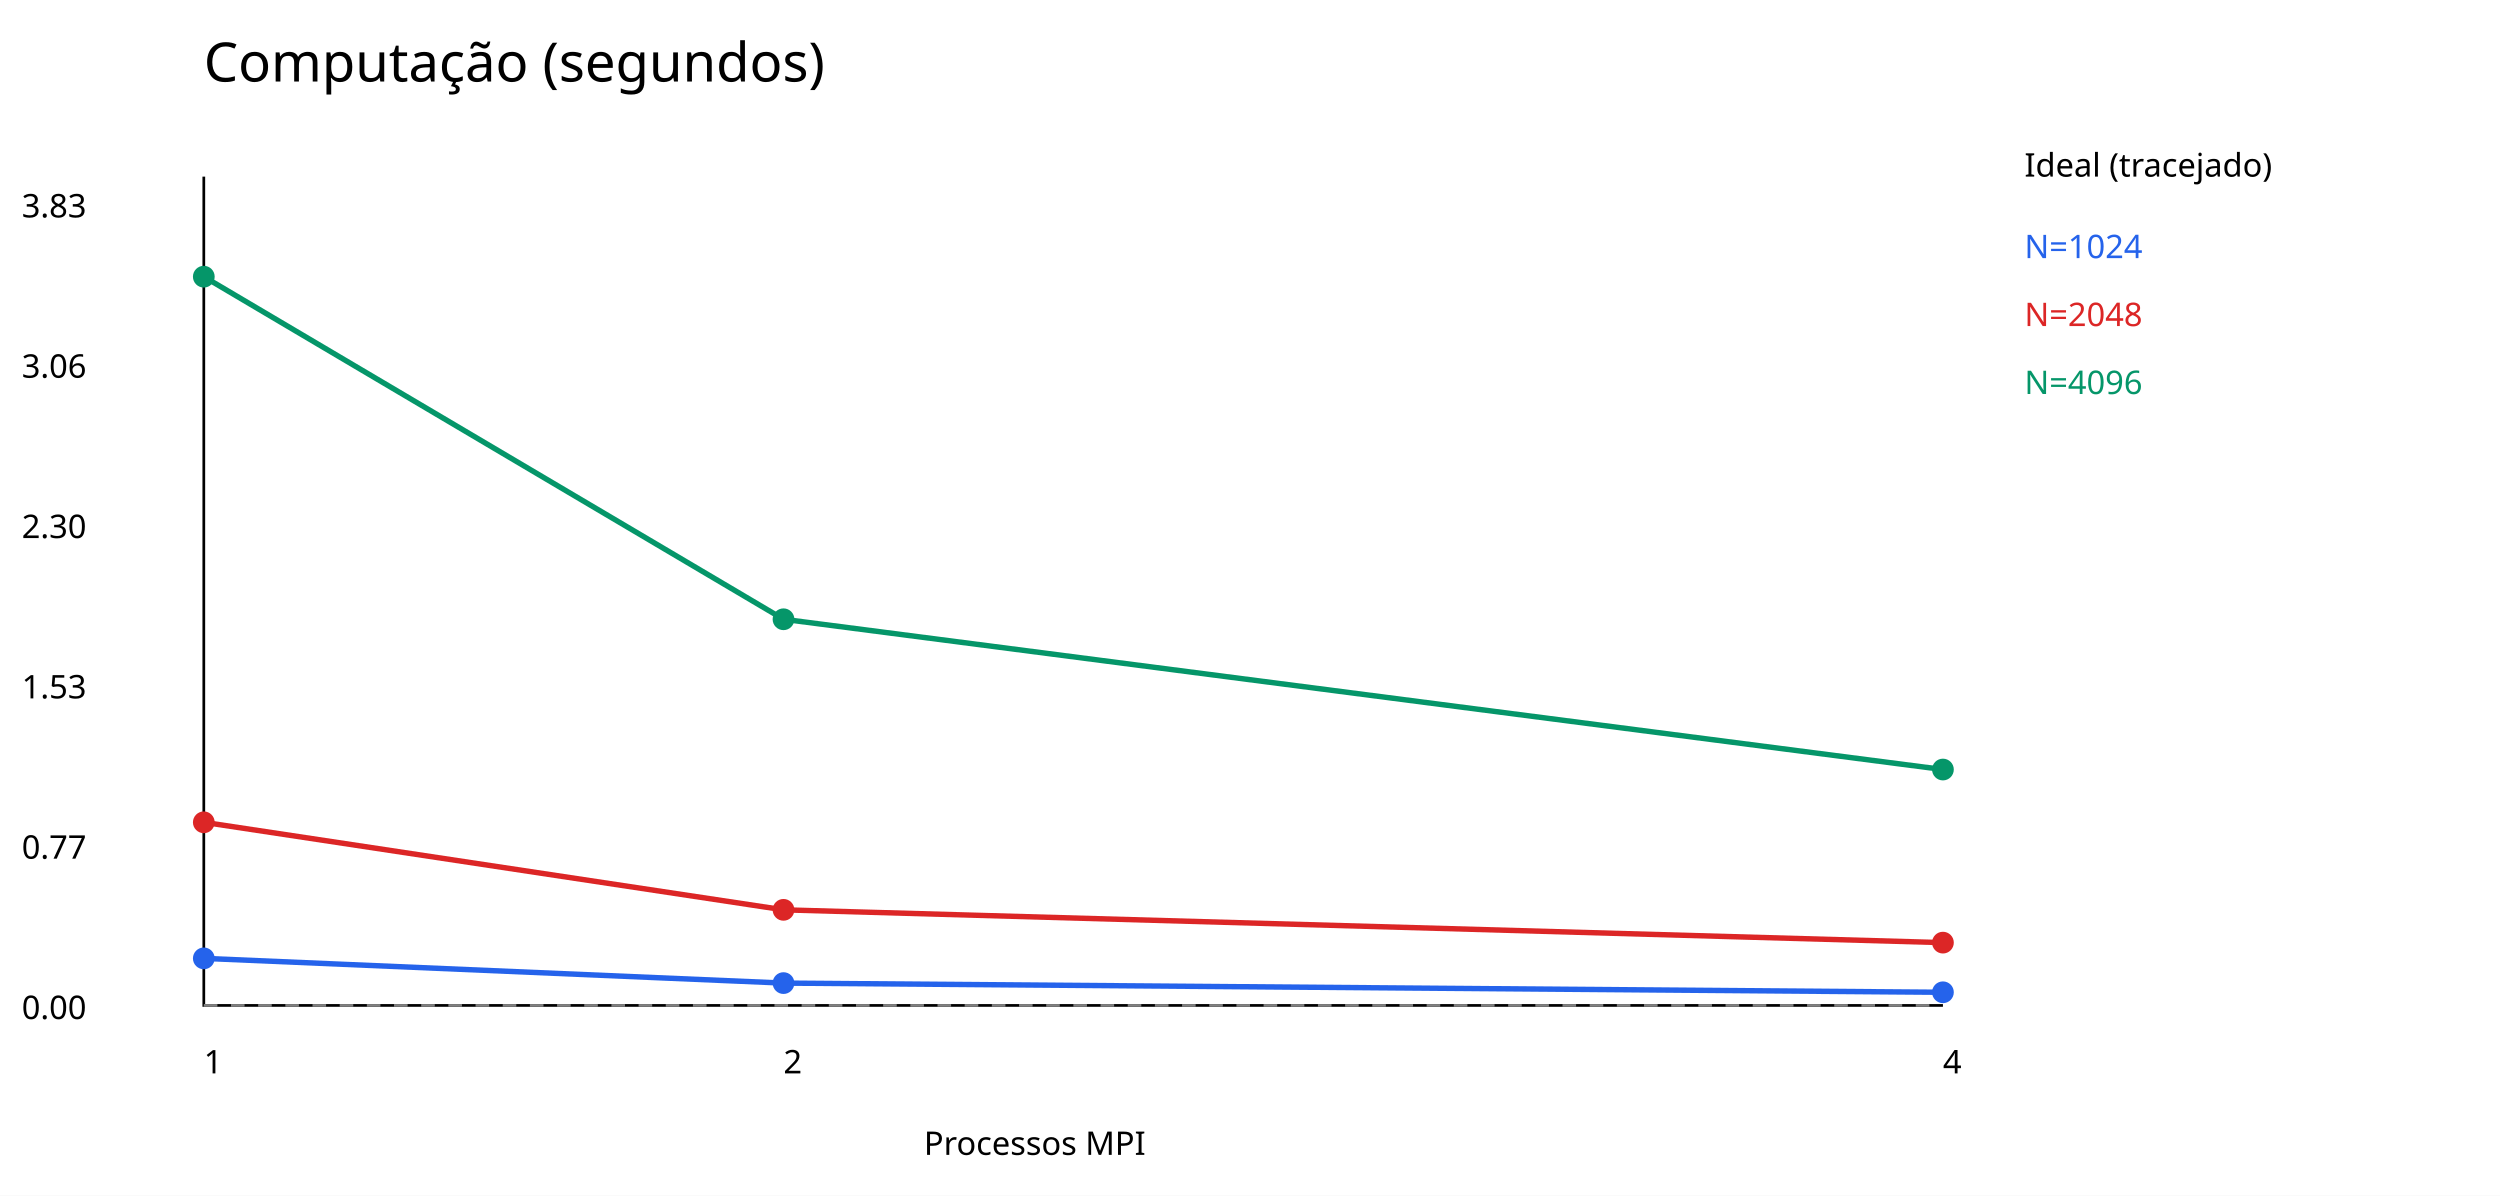
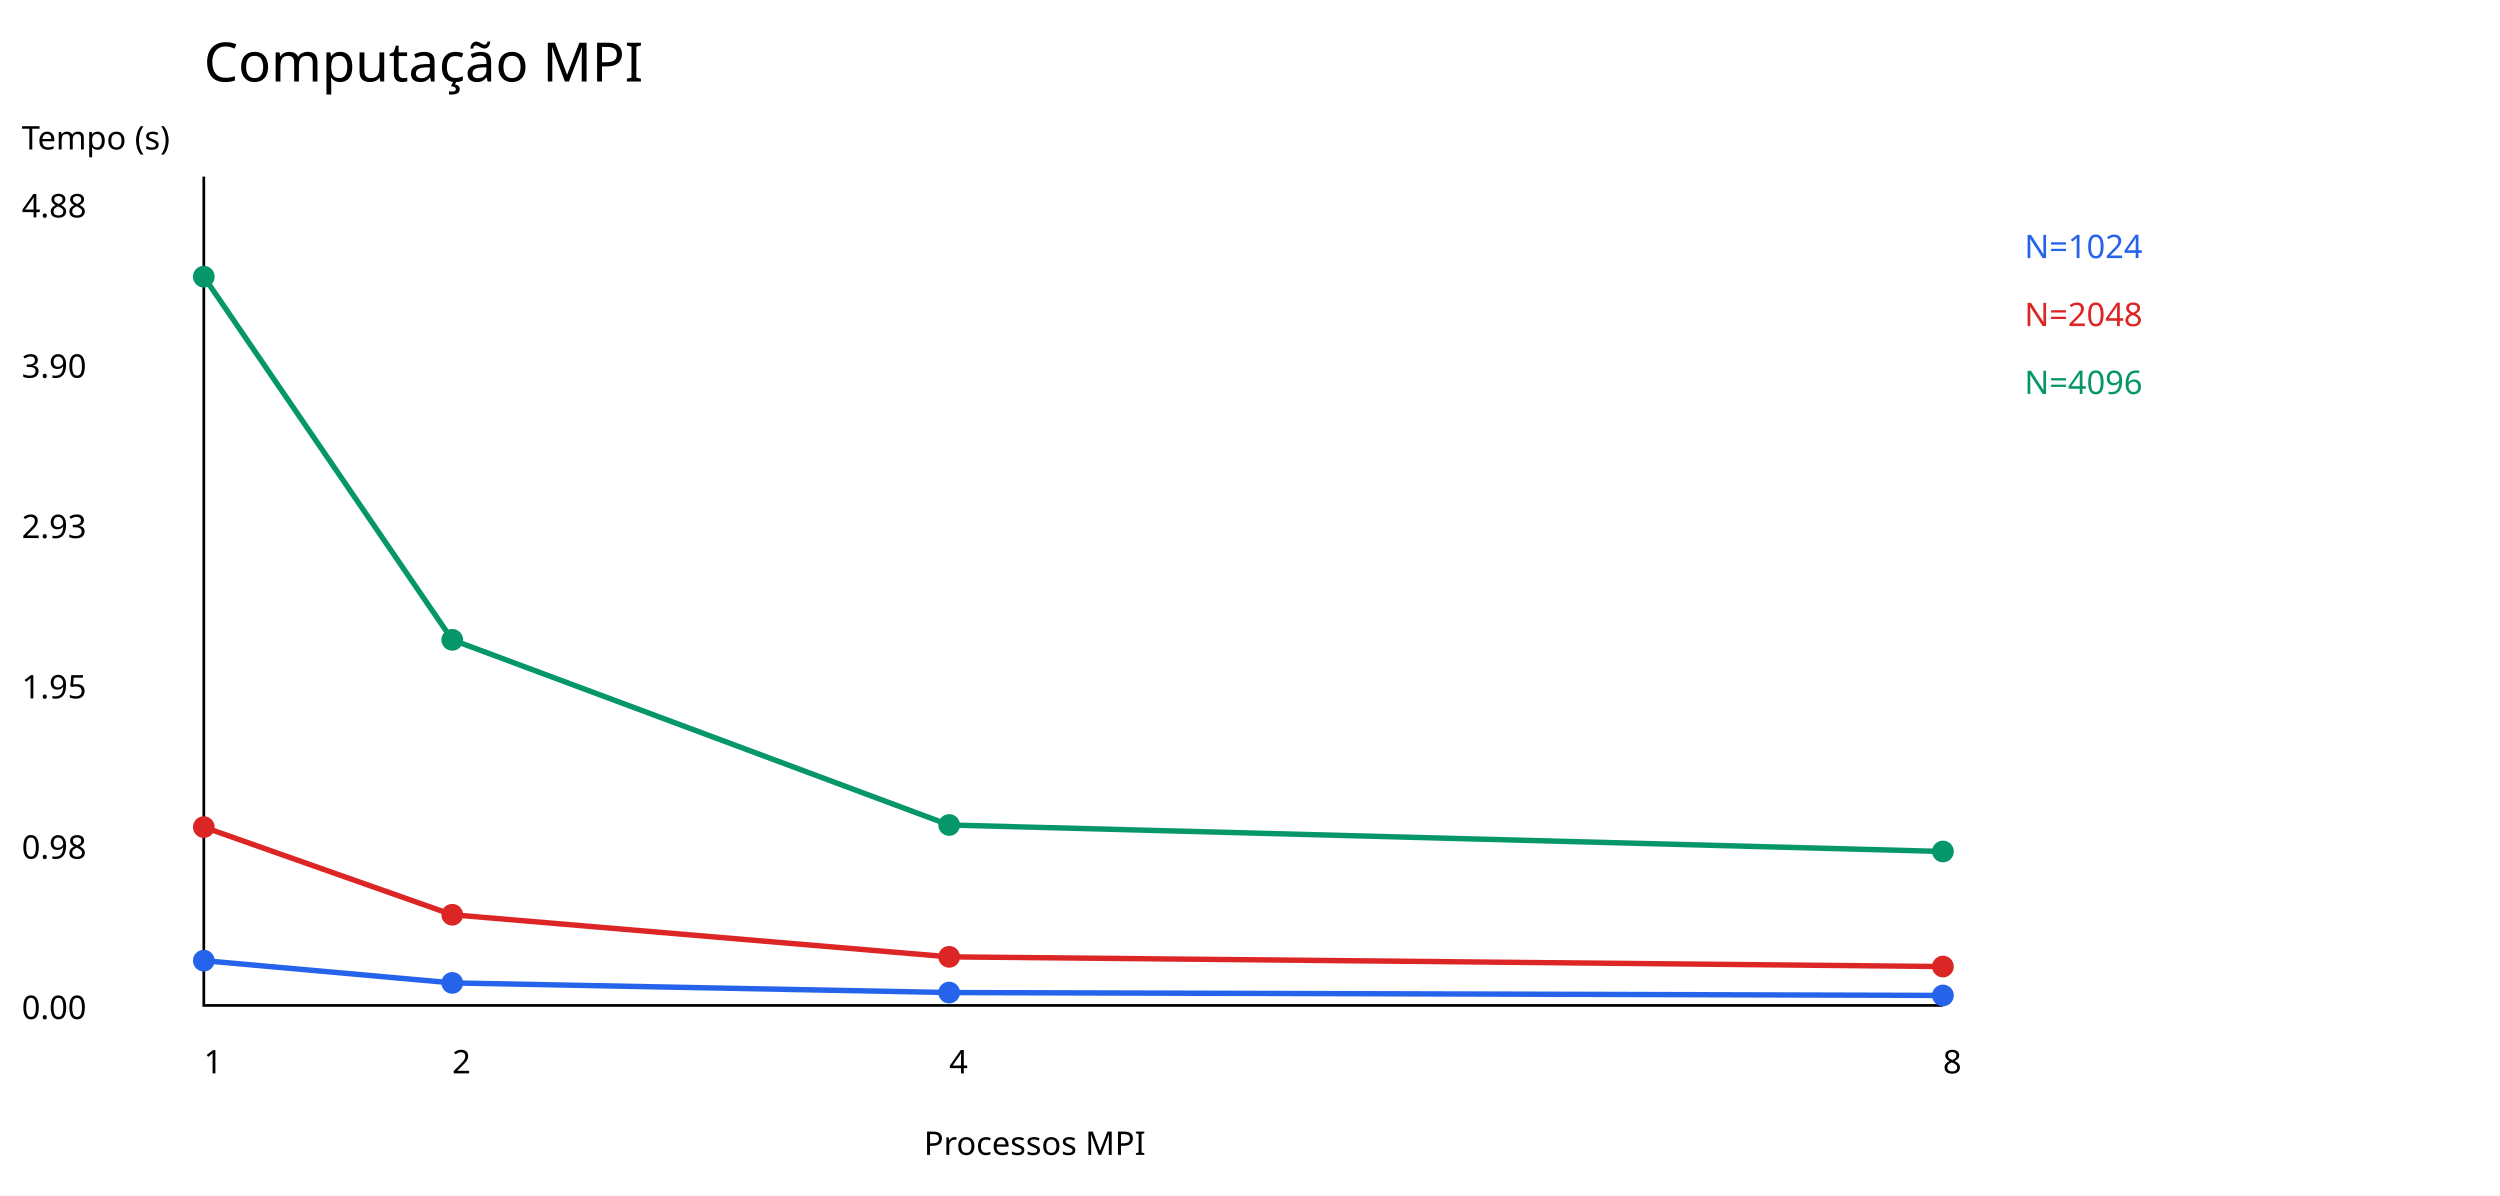
<svg xmlns="http://www.w3.org/2000/svg" width="920" height="440" viewBox="0 0 920 440">
  <rect width="920" height="440" fill="white" />
-   <text x="75" y="30" font-family="sans-serif" font-size="20">Computação (segundos)</text>
+   <text x="75" y="30" font-family="sans-serif" font-size="20">Computação MPI</text>
  <path d="M75 65V370H715" fill="none" stroke="black" />
  <text x="340" y="425" font-family="sans-serif">Processos MPI</text>
+   <text x="8" y="55" font-family="sans-serif">Tempo (s)</text>
  <text x="8" y="375.0" font-family="sans-serif">0.00</text>
-   <text x="8" y="316.0" font-family="sans-serif">0.77</text>
-   <text x="8" y="257.0" font-family="sans-serif">1.53</text>
-   <text x="8" y="198.0" font-family="sans-serif">2.30</text>
-   <text x="8" y="139.0" font-family="sans-serif">3.06</text>
-   <text x="8" y="80.0" font-family="sans-serif">3.83</text>
+   <text x="8" y="316.0" font-family="sans-serif">0.98</text>
+   <text x="8" y="257.0" font-family="sans-serif">1.95</text>
+   <text x="8" y="198.0" font-family="sans-serif">2.93</text>
+   <text x="8" y="139.0" font-family="sans-serif">3.90</text>
+   <text x="8" y="80.0" font-family="sans-serif">4.88</text>
  <text x="75.0" y="395" font-family="sans-serif">1</text>
-   <text x="288.3" y="395" font-family="sans-serif">2</text>
-   <text x="715.0" y="395" font-family="sans-serif">4</text>
-   <path d="M75.0 370.0L715.0 370.0" stroke="gray" stroke-dasharray="5 5" />
-   <text x="745" y="65" font-family="sans-serif">Ideal (tracejado)</text>
-   <polyline points="75.00,352.68 288.33,361.78 715.00,365.16" fill="none" stroke="#2563eb" stroke-width="2" />
-   <circle cx="75.00" cy="352.68" r="4" fill="#2563eb" />
-   <circle cx="288.33" cy="361.78" r="4" fill="#2563eb" />
-   <circle cx="715.00" cy="365.16" r="4" fill="#2563eb" />
+   <text x="166.4" y="395" font-family="sans-serif">2</text>
+   <text x="349.3" y="395" font-family="sans-serif">4</text>
+   <text x="715.0" y="395" font-family="sans-serif">8</text>
+   <polyline points="75.00,353.52 166.43,361.71 349.29,365.26 715.00,366.32" fill="none" stroke="#2563eb" stroke-width="2" />
+   <circle cx="75.00" cy="353.52" r="4" fill="#2563eb" />
+   <circle cx="166.43" cy="361.71" r="4" fill="#2563eb" />
+   <circle cx="349.29" cy="365.26" r="4" fill="#2563eb" />
+   <circle cx="715.00" cy="366.32" r="4" fill="#2563eb" />
  <text x="745" y="95" fill="#2563eb" font-family="sans-serif">N=1024</text>
-   <polyline points="75.00,302.61 288.33,334.82 715.00,346.89" fill="none" stroke="#dc2626" stroke-width="2" />
-   <circle cx="75.00" cy="302.61" r="4" fill="#dc2626" />
-   <circle cx="288.33" cy="334.82" r="4" fill="#dc2626" />
-   <circle cx="715.00" cy="346.89" r="4" fill="#dc2626" />
+   <polyline points="75.00,304.38 166.43,336.63 349.29,352.12 715.00,355.69" fill="none" stroke="#dc2626" stroke-width="2" />
+   <circle cx="75.00" cy="304.38" r="4" fill="#dc2626" />
+   <circle cx="166.43" cy="336.63" r="4" fill="#dc2626" />
+   <circle cx="349.29" cy="352.12" r="4" fill="#dc2626" />
+   <circle cx="715.00" cy="355.69" r="4" fill="#dc2626" />
  <text x="745" y="120" fill="#dc2626" font-family="sans-serif">N=2048</text>
-   <polyline points="75.00,101.82 288.33,227.89 715.00,283.19" fill="none" stroke="#059669" stroke-width="2" />
+   <polyline points="75.00,101.82 166.43,235.46 349.29,303.60 715.00,313.35" fill="none" stroke="#059669" stroke-width="2" />
  <circle cx="75.00" cy="101.82" r="4" fill="#059669" />
-   <circle cx="288.33" cy="227.89" r="4" fill="#059669" />
-   <circle cx="715.00" cy="283.19" r="4" fill="#059669" />
+   <circle cx="166.43" cy="235.46" r="4" fill="#059669" />
+   <circle cx="349.29" cy="303.60" r="4" fill="#059669" />
+   <circle cx="715.00" cy="313.35" r="4" fill="#059669" />
  <text x="745" y="145" fill="#059669" font-family="sans-serif">N=4096</text>
</svg>
